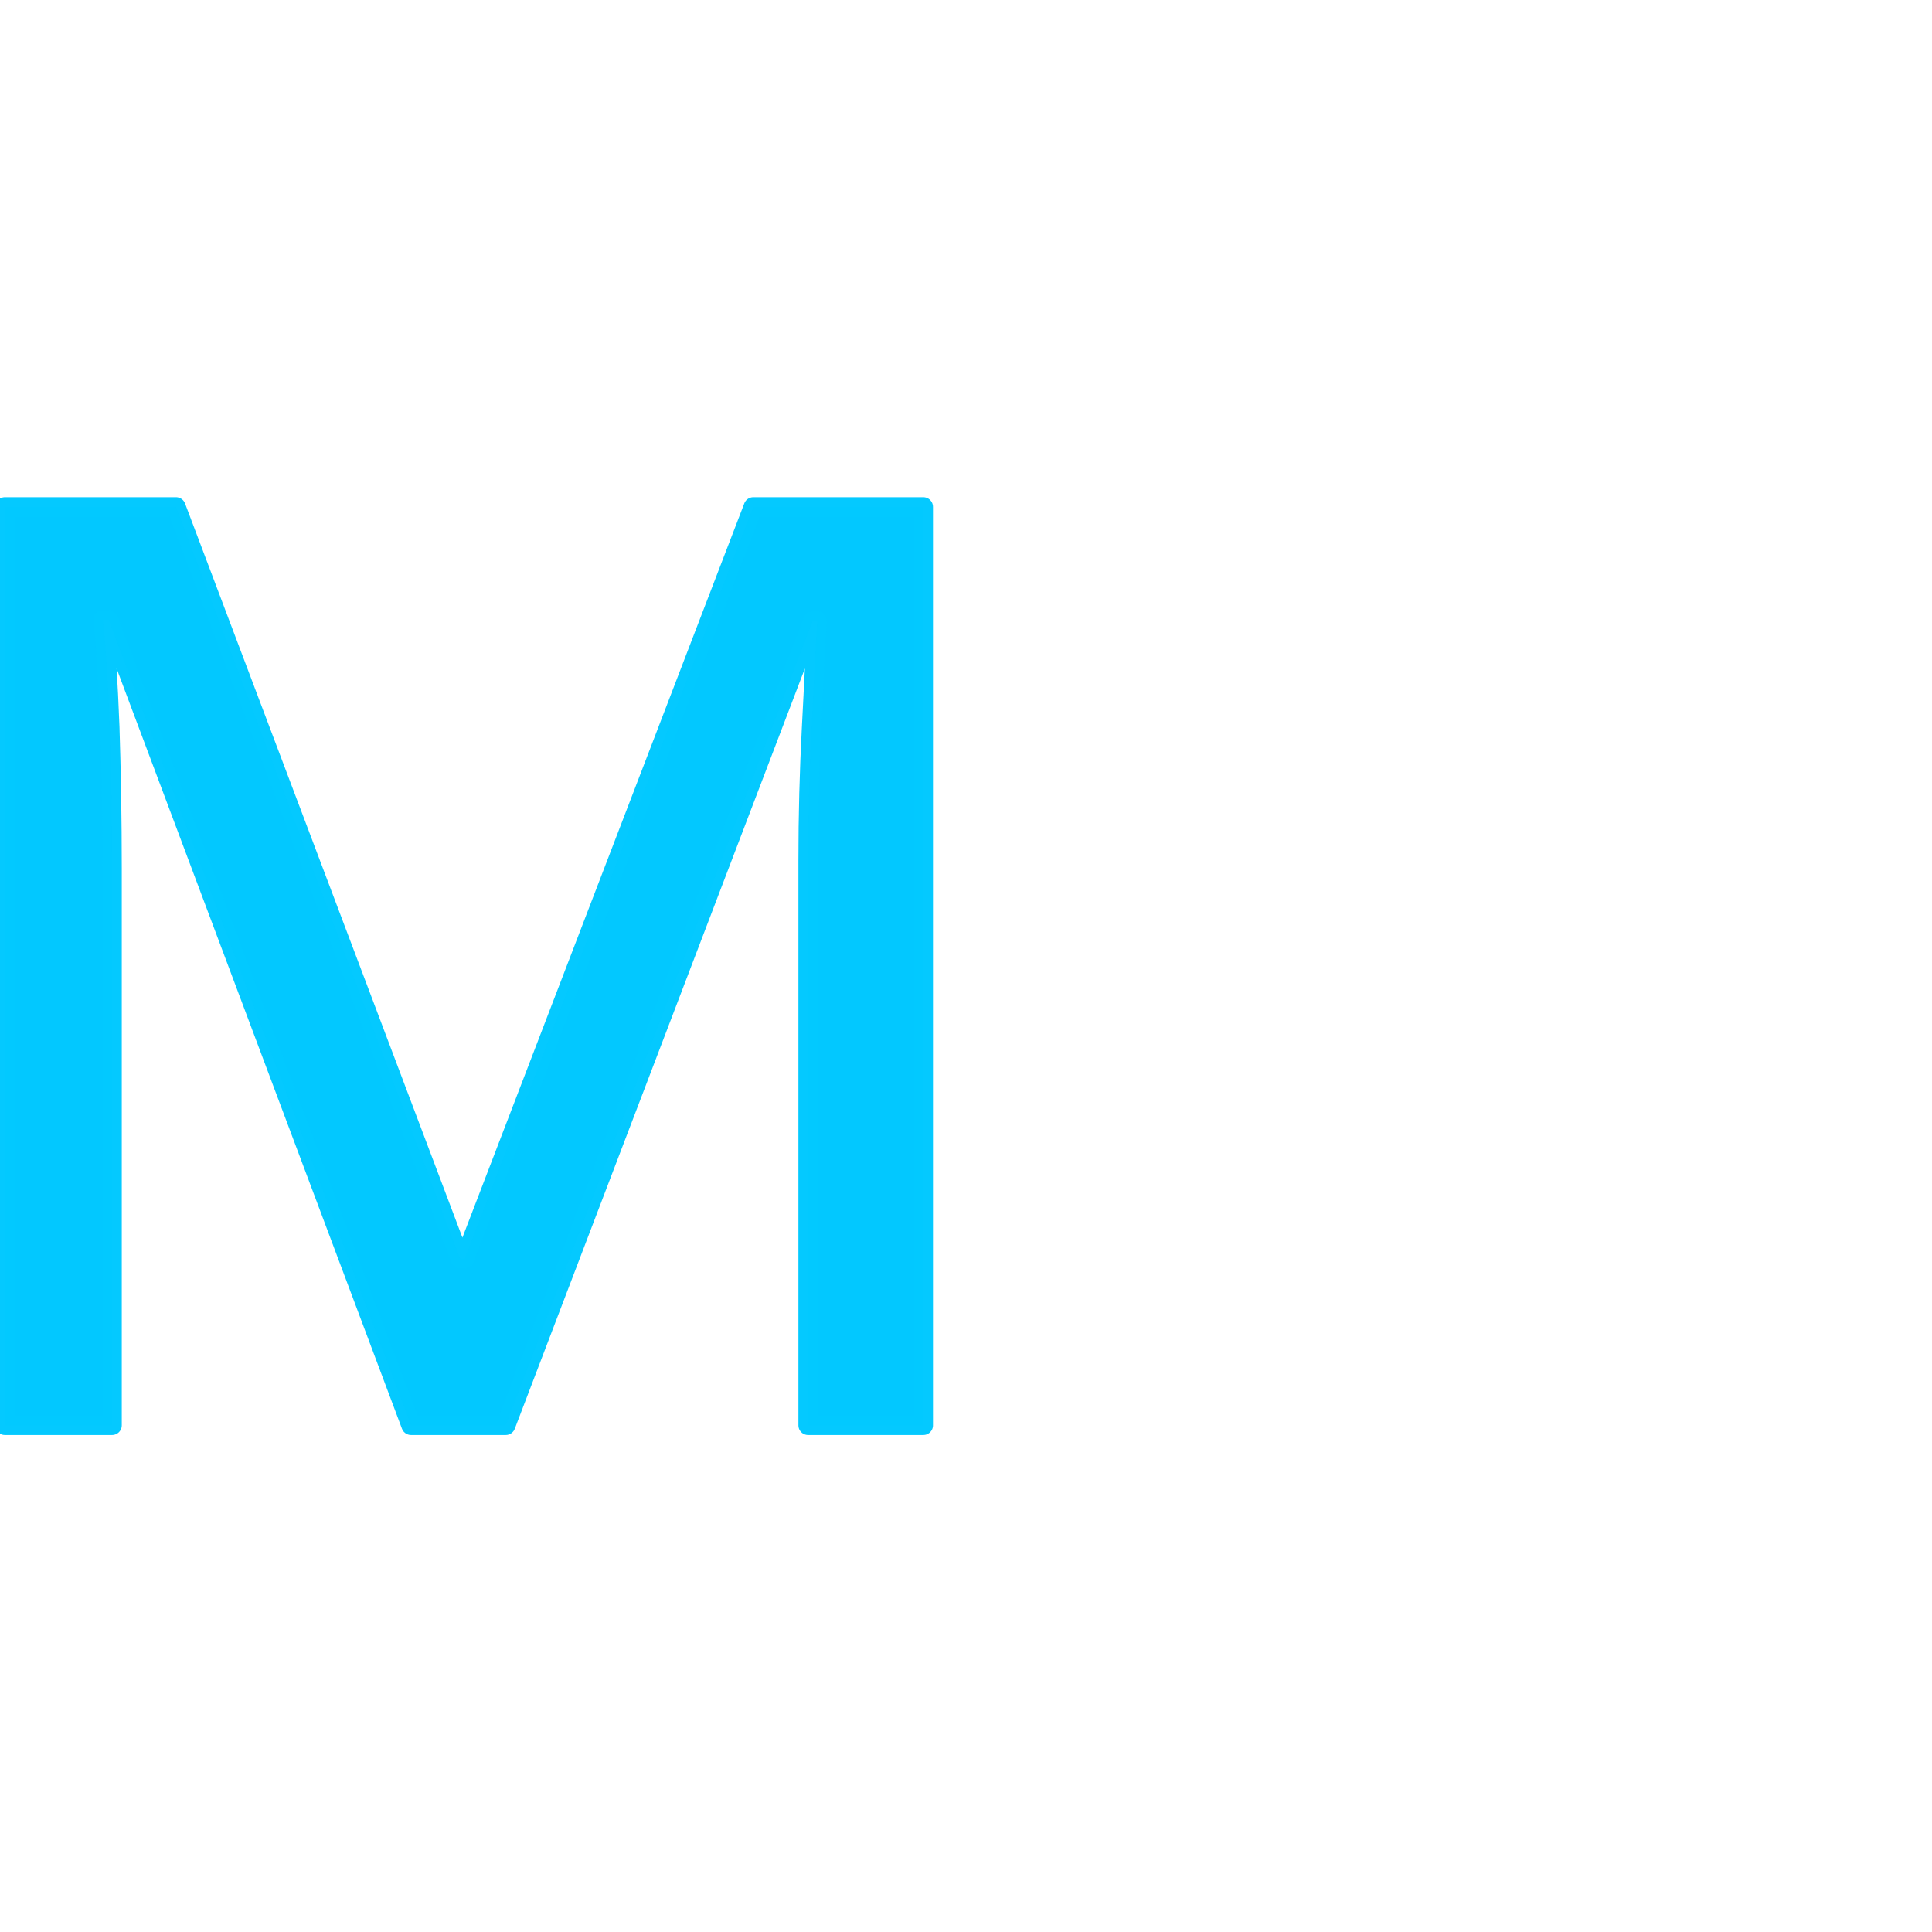
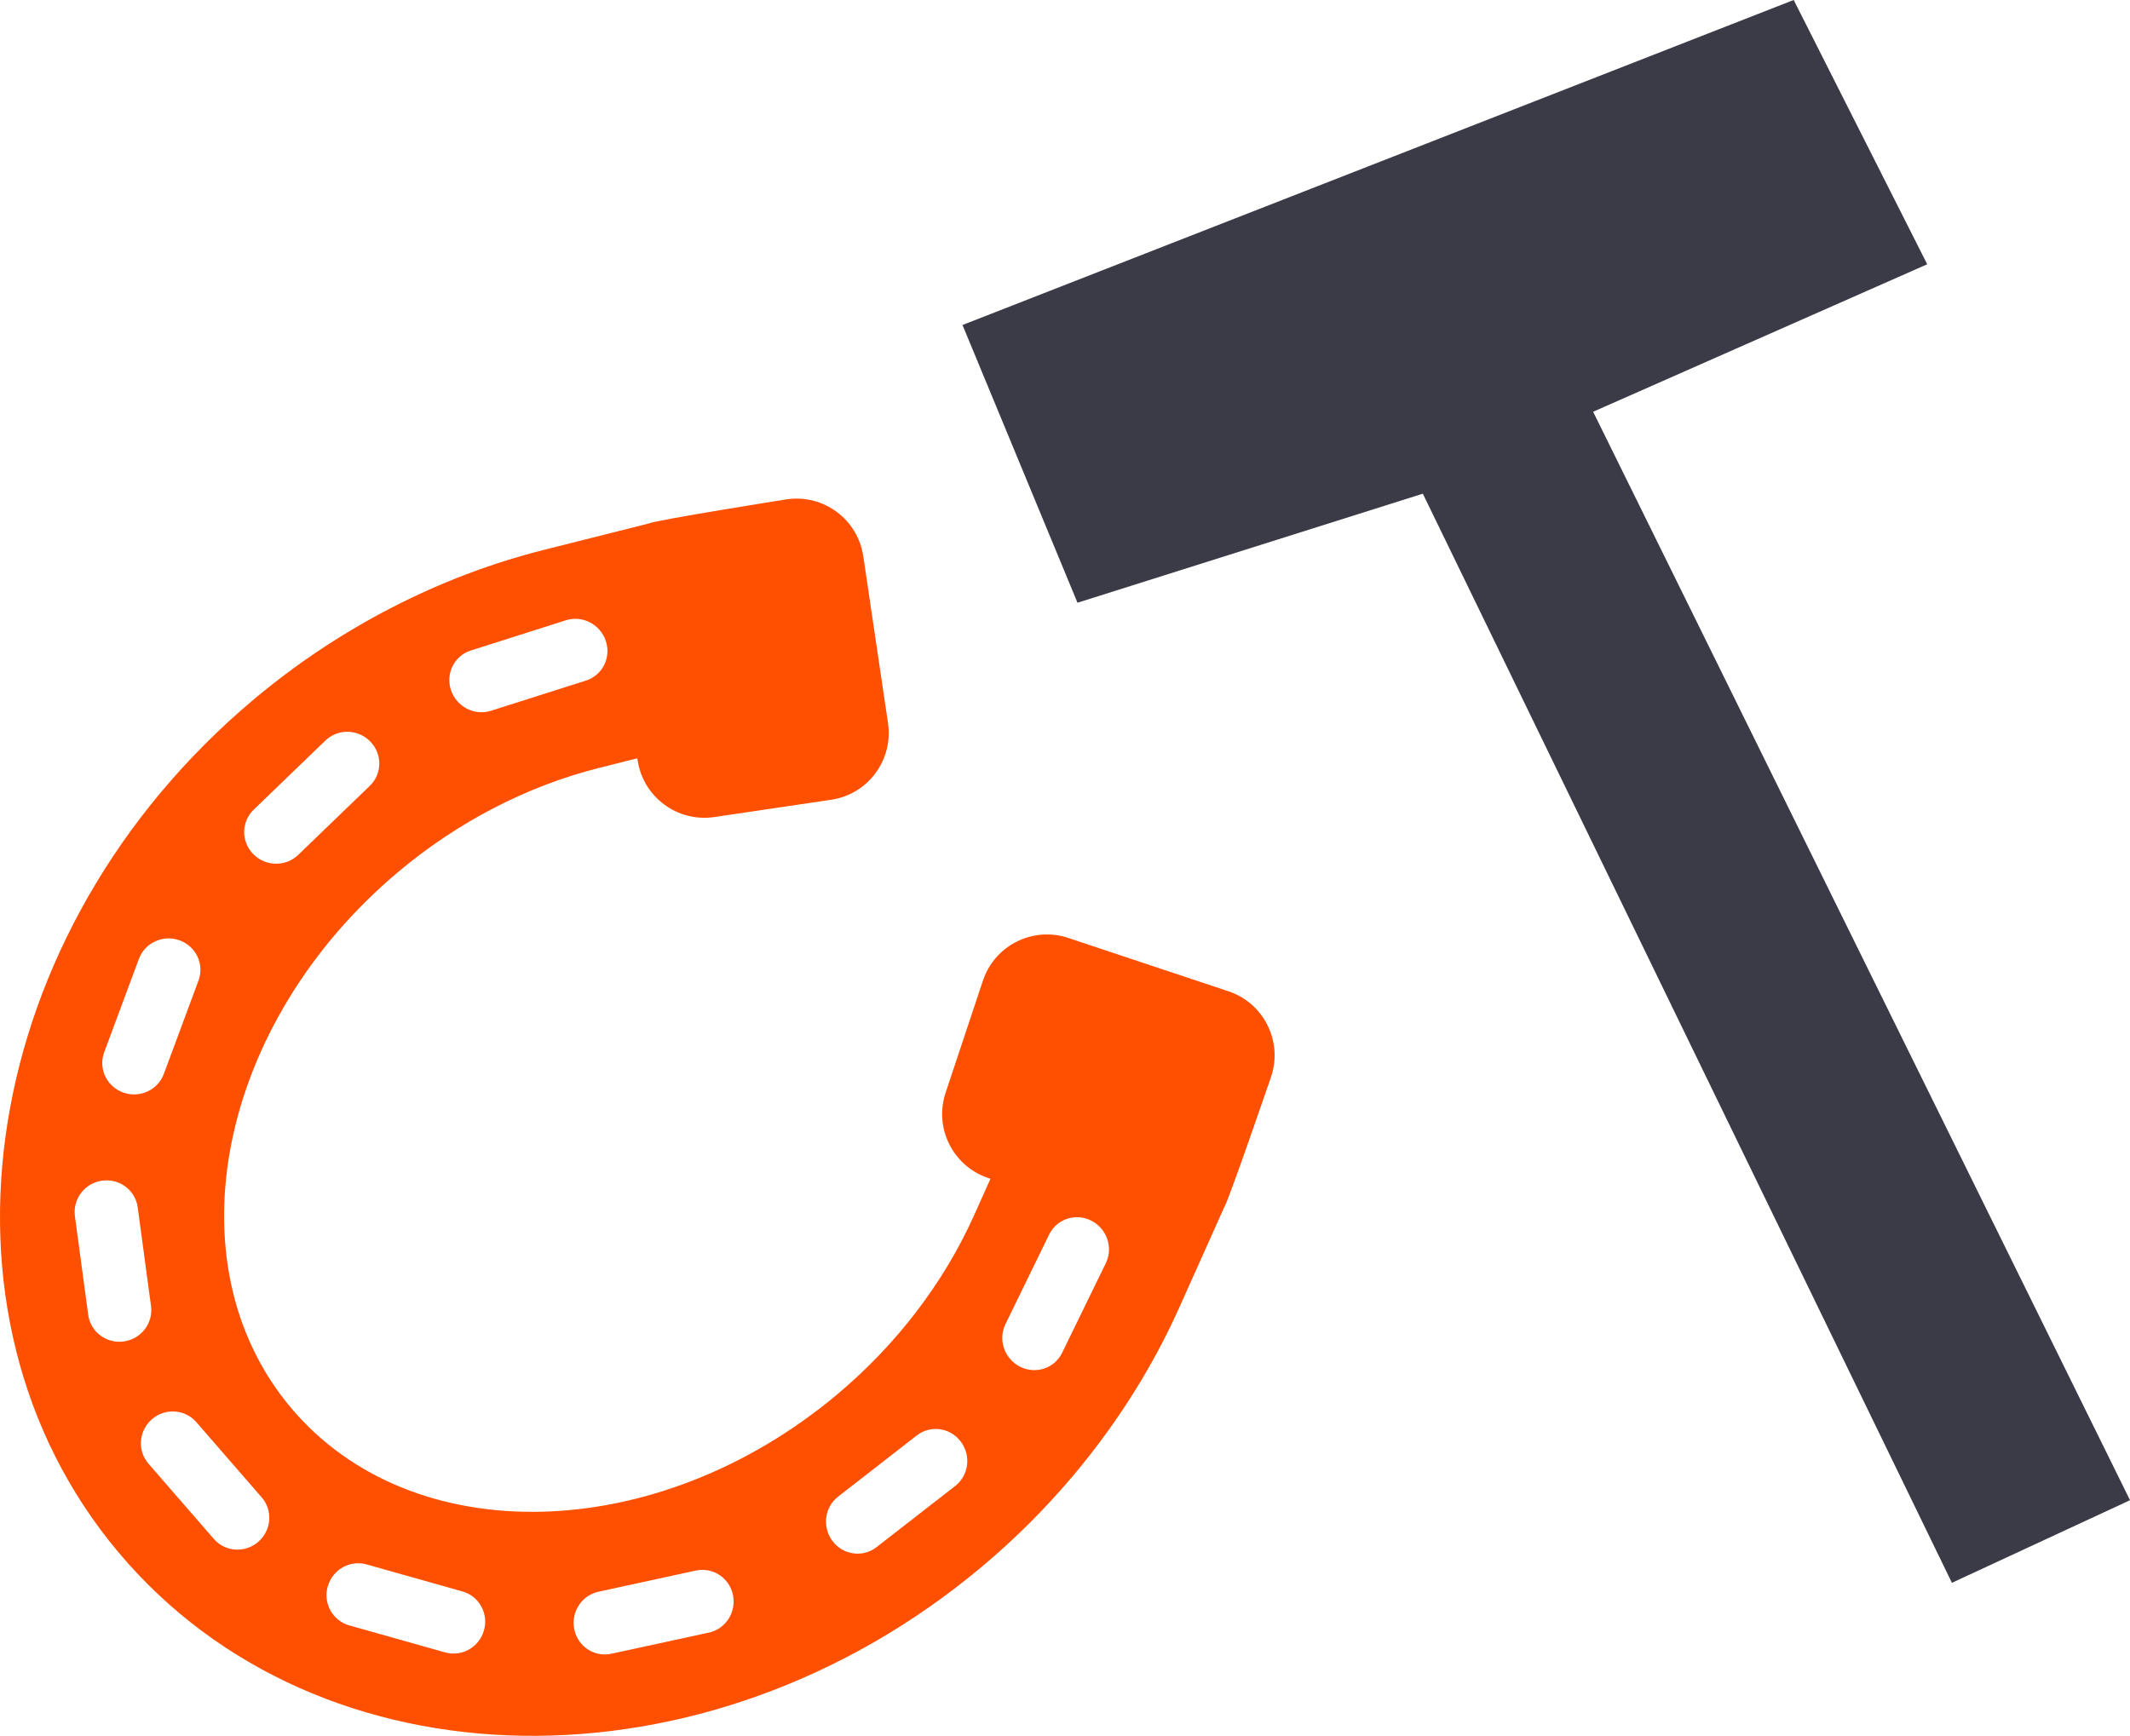
- <svg xmlns="http://www.w3.org/2000/svg" width="100" height="100" version="1.1" viewBox="0 0 26.458 26.458">
-   <text x="13.229" y="19.521" fill="#00c8ff" font-family="sans-serif" font-size="17.624px" opacity=".99" stroke="#00c8ff" stroke-linejoin="round" stroke-opacity=".992" stroke-width=".265" text-align="center" text-anchor="middle" xml:space="preserve">
-     <tspan x="13.229" y="19.521" fill="#00c8ff" stroke="#00c8ff" stroke-opacity=".992" stroke-width=".265">M</tspan>
-   </text>
+ <svg xmlns="http://www.w3.org/2000/svg" width="103.972mm" height="84.751mm" viewBox="0 0 103.972 84.751" version="1.1" id="svg1" xml:space="preserve">
+   <defs id="defs1" />
+   <g id="layer1" transform="translate(-55.97119,-151.5035)">
+     <g id="g23">
+       <path style="fill:#3b3b48;fill-opacity:1;stroke-width:0.195" d="m 151.25,228.782 8.694,-4.033 -26.207,-53.142 16.308,-7.201 -6.518,-12.903 -40.573,15.868 5.613,13.56 16.857,-5.324 z" id="path17" />
+       <g style="fill:#75be52;fill-opacity:1" id="g20" transform="matrix(-0.0686692,-0.08183677,0.08183677,-0.0686692,80.64499,245.3142)">
+         <g id="g2" style="fill:#75be52;fill-opacity:1">
+           <g style="fill:#ff4f00;fill-opacity:1" id="g22" transform="matrix(20.3787,0,0,20.3787,-35.92924,-27.03076)">
+             <g id="g1-1" style="fill:#ff4f00;fill-opacity:1">
+               <path d="M 26.384,14.621 C 26.384,6.56 20.688,0 13.687,0 6.686,0 0.991,6.56 0.991,14.621 c 0,2.496 0.557,4.962 1.61,7.134 l 1.074,2.215 c 0.037,0.147 1.566,2.685 1.566,2.685 0.438,0.712 1.37,0.935 2.082,0.497 l 3.224,-1.981 c 0.712,-0.438 0.935,-1.37 0.497,-2.082 L 9.657,20.833 C 9.219,20.121 8.287,19.898 7.575,20.336 L 7.532,20.363 7.14,19.554 c -0.722,-1.49 -1.104,-3.195 -1.104,-4.932 0,-5.28 3.432,-9.576 7.651,-9.576 4.219,0 7.652,4.296 7.652,9.576 0,1.737 -0.383,3.444 -1.104,4.932 l -0.39,0.803 -0.037,-0.021 c -0.711,-0.438 -1.644,-0.215 -2.082,0.497 l -1.387,2.256 c -0.438,0.712 -0.215,1.644 0.498,2.082 l 3.223,1.981 c 0.713,0.438 1.645,0.215 2.082,-0.497 0,0 1.539,-2.561 1.574,-2.72 l 1.057,-2.18 c 1.053,-2.172 1.611,-4.638 1.611,-7.134 z M 2.762,15.328 2.845,13.095 c 0.014,-0.388 0.344,-0.688 0.737,-0.669 0.393,0.02 0.699,0.35 0.685,0.737 L 4.184,15.396 C 4.17,15.784 3.84,16.084 3.447,16.064 3.054,16.045 2.748,15.715 2.762,15.328 Z m 1.115,2.833 c 0.362,-0.155 0.783,0.008 0.941,0.362 l 0.91,2.043 C 5.886,20.921 5.721,21.336 5.36,21.49 4.998,21.644 4.577,21.482 4.419,21.127 L 3.509,19.084 C 3.351,18.728 3.515,18.316 3.877,18.161 Z M 6.087,7.676 5.047,9.654 C 4.866,9.998 4.439,10.126 4.093,9.94 3.747,9.754 3.613,9.326 3.794,8.982 L 4.835,7.004 C 5.016,6.66 5.443,6.532 5.789,6.718 6.134,6.904 6.268,7.333 6.087,7.676 Z M 9.897,4.088 8.051,5.345 C 7.73,5.563 7.292,5.478 7.072,5.151 6.852,4.826 6.934,4.384 7.255,4.167 L 9.101,2.91 C 9.422,2.692 9.861,2.778 10.08,3.103 10.3,3.43 10.218,3.869 9.897,4.088 Z M 14.796,3.214 12.562,3.252 C 12.174,3.259 11.854,2.946 11.847,2.553 11.84,2.161 12.15,1.837 12.538,1.831 L 14.77,1.793 c 0.389,-0.007 0.709,0.307 0.716,0.699 0.006,0.392 -0.303,0.715 -0.69,0.722 z m 5.506,1.864 C 20.093,5.41 19.658,5.511 19.33,5.303 L 17.443,4.109 C 17.115,3.9 17.019,3.462 17.228,3.13 17.437,2.798 17.872,2.697 18.2,2.905 L 20.088,4.1 c 0.326,0.209 0.423,0.646 0.214,0.978 z m 0.944,2.597 c -0.192,-0.338 -0.071,-0.771 0.269,-0.967 0.34,-0.197 0.771,-0.082 0.963,0.255 l 1.104,1.942 c 0.192,0.338 0.072,0.771 -0.268,0.967 -0.34,0.197 -0.771,0.082 -0.963,-0.255 z m 2.851,11.376 -0.851,2.068 c -0.147,0.36 -0.563,0.534 -0.93,0.39 -0.366,-0.144 -0.543,-0.553 -0.396,-0.912 l 0.85,-2.067 c 0.148,-0.36 0.564,-0.534 0.931,-0.39 0.366,0.144 0.543,0.553 0.396,0.911 z m -0.111,-3.038 c -0.392,0.032 -0.731,-0.257 -0.759,-0.645 L 23.073,13.14 c -0.027,-0.389 0.27,-0.728 0.66,-0.76 0.392,-0.031 0.73,0.258 0.758,0.646 l 0.154,2.228 c 0.028,0.388 -0.267,0.728 -0.659,0.759 z" id="path1-5" style="fill:#ff4f00;fill-opacity:1" />
+             </g>
+           </g>
+         </g>
+       </g>
+     </g>
+   </g>
</svg>
